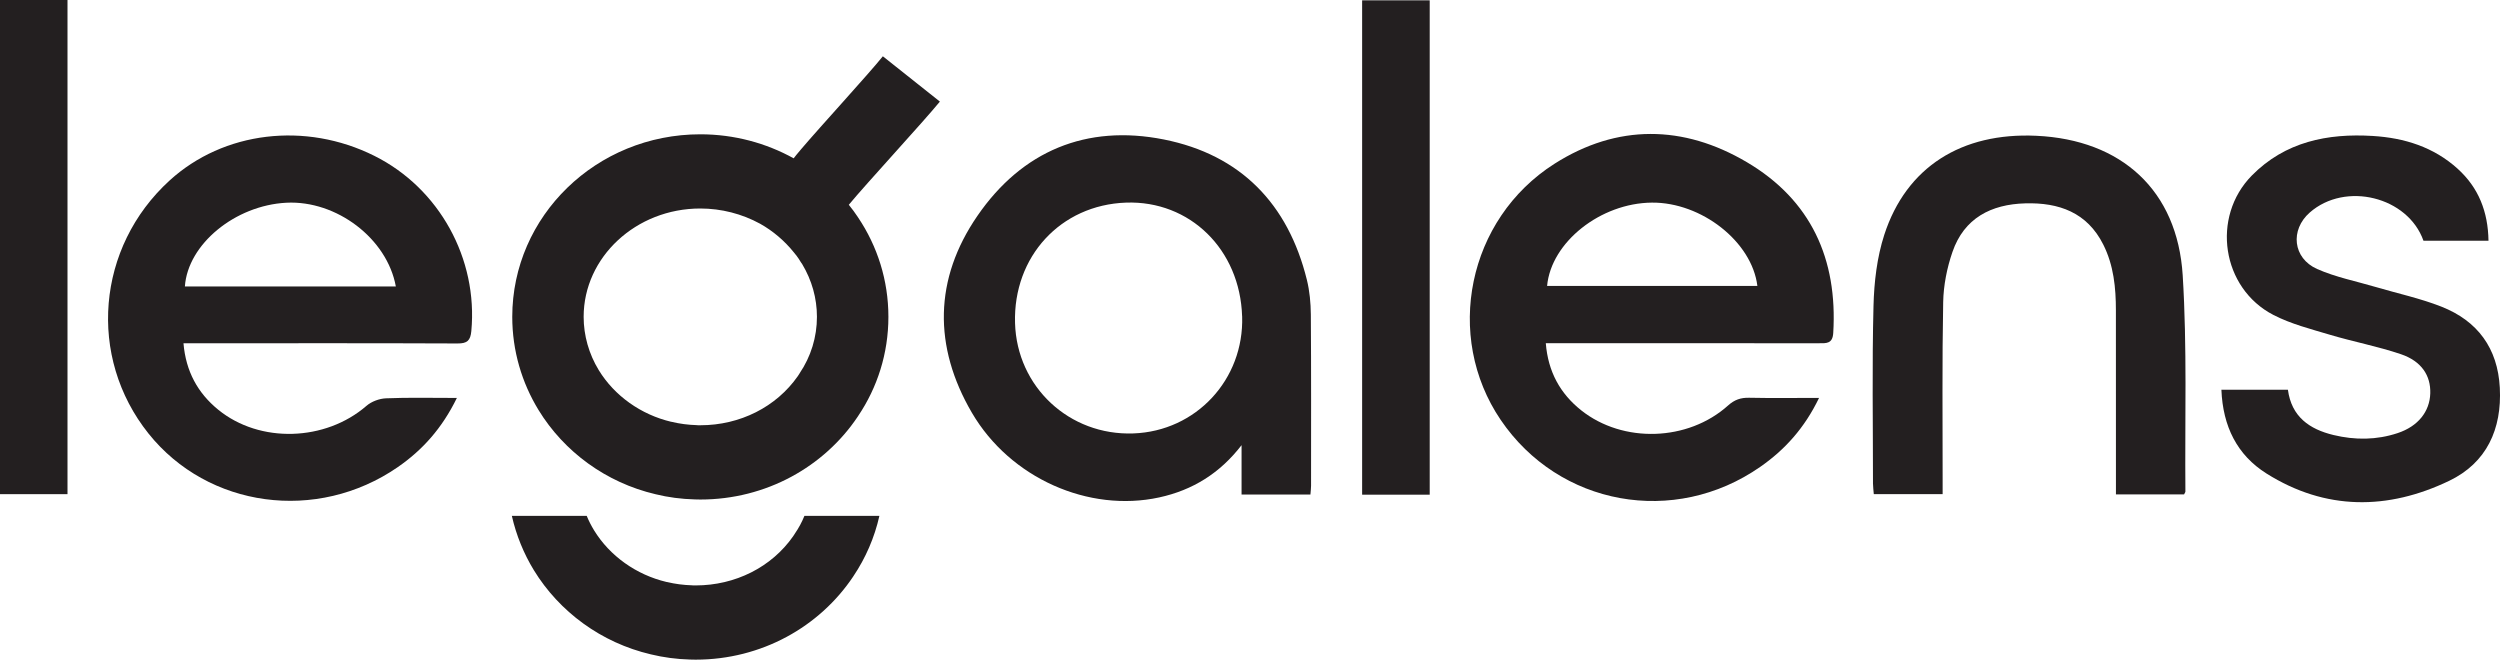
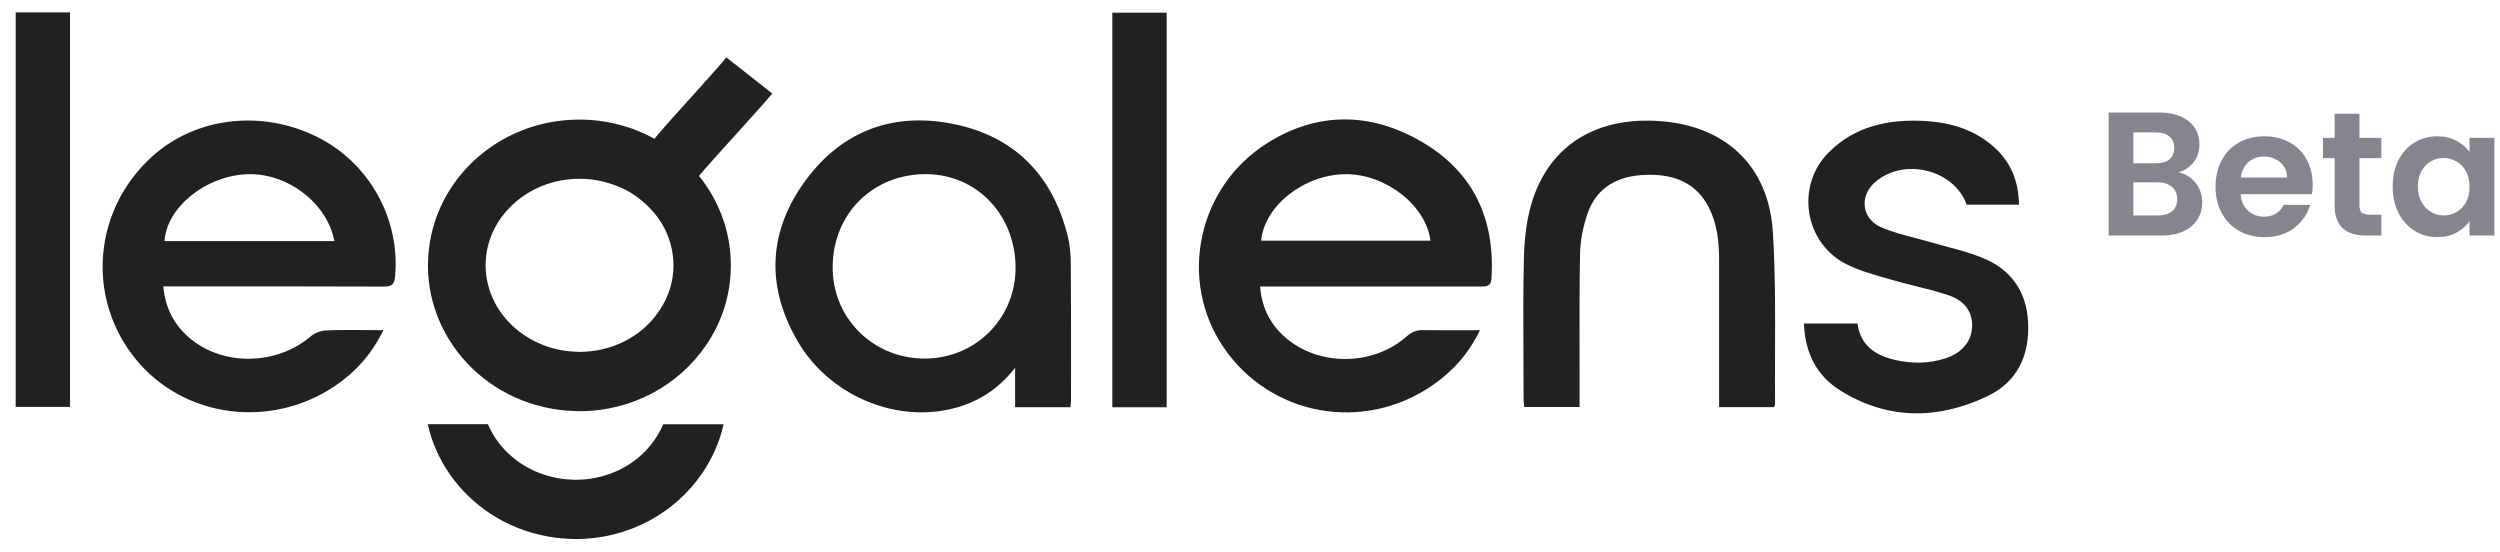
- <svg xmlns="http://www.w3.org/2000/svg" id="Layer_1" data-name="Layer 1" viewBox="0 0 675.54 178.25">
-   <defs>
-     <style>
-       .cls-1 {
-         fill: #231f20;
-         stroke-width: 0px;
-       }
-     </style>
-   </defs>
-   <path class="cls-1" d="m491.54,107.52c-3.92,8.13-9.23,13.99-15.86,18.61-23.26,16.23-54.41,10.55-70.17-12.67-15.34-22.61-8.97-54.25,14.54-69.21,16.95-10.78,34.83-10.54,51.94-.45,17.37,10.24,24.6,26.21,23.38,46.19-.18,2.91-1.85,2.77-3.85,2.76-23.14-.02-46.27-.01-69.41-.01h-4.41c.61,7.7,3.88,13.61,9.56,18.13,11.31,8.98,28.86,8.42,39.68-1.29,1.76-1.58,3.44-2.15,5.72-2.1,6.06.13,12.13.04,18.88.04Zm-73.49-30.26h56.82c-1.46-11.95-15.11-22.63-28.51-22.51-13.85.12-27.22,10.67-28.31,22.51Z" />
-   <path class="cls-1" d="m123.46,107.52c-4.04,8.27-9.34,14.12-16,18.72-21.82,15.04-51.26,11.02-67.33-9.09-16.54-20.7-14.06-50.37,5.71-68.39,14.58-13.29,36.7-15.95,55.33-6.64,17.54,8.76,28.01,27.8,26.19,47.34-.24,2.57-1.11,3.36-3.71,3.35-23.25-.1-46.49-.06-69.74-.05-1.33,0-2.67,0-4.33,0,.64,7.59,3.85,13.44,9.4,17.96,11.25,9.16,28.98,8.55,40.04-1.05,1.36-1.18,3.49-1.97,5.3-2.04,6.07-.25,12.16-.1,19.15-.1Zm-16.5-30.12c-2.36-12.96-16.03-23.31-29.58-22.62-13.84.71-26.65,11.22-27.42,22.62h57Z" />
-   <path class="cls-1" d="m354.08,133.64h-18.59v-13.35c-5.85,7.59-13.21,12.15-22.25,14.12-19,4.14-40.26-5.15-50.63-22.9-10.43-17.86-10.23-36.15,1.52-53.21,12.04-17.49,29.43-24.78,50.37-20.61,20.75,4.14,33.58,17.41,38.64,37.93.75,3.03,1.04,6.24,1.07,9.37.11,15.42.06,30.85.06,46.28,0,.66-.09,1.32-.17,2.37Zm-18.44-48.16c-.56-18.07-14.12-31.34-31.38-30.73-17.66.63-30.51,14.57-29.98,32.55.5,17.24,14.66,30.44,31.98,29.82,16.94-.61,29.92-14.57,29.39-31.64Z" />
-   <path class="cls-1" d="m590.18,133.59h-18.42c0-1.48,0-2.8,0-4.11,0-15.21,0-30.41-.01-45.62,0-6.12-.59-12.14-3.4-17.75-4.37-8.73-12.02-11.41-21.08-11.16-9.25.25-16.55,4-19.69,13.15-1.48,4.29-2.41,8.98-2.5,13.51-.31,15.99-.14,31.99-.15,47.98,0,1.22,0,2.45,0,3.94h-18.6c-.07-.94-.21-1.91-.22-2.88,0-15.99-.27-32,.14-47.98.16-6.45.94-13.15,2.92-19.25,5.95-18.29,20.88-27.67,41.09-26.73,22.98,1.07,38.1,14.71,39.54,37.7,1.21,19.41.57,38.94.73,58.42,0,.2-.17.39-.36.79Z" />
-   <path class="cls-1" d="m600.25,105.32h17.98c.98,7.3,5.82,10.66,12.32,12.23,5.82,1.4,11.64,1.38,17.36-.53,5.49-1.83,8.65-5.8,8.79-10.76.14-4.76-2.36-8.66-7.93-10.55-6.28-2.13-12.85-3.36-19.21-5.26-5.16-1.54-10.51-2.9-15.25-5.35-13.97-7.21-16.88-26.46-5.82-37.68,8.98-9.11,20.43-11.44,32.69-10.68,8.51.52,16.42,2.98,22.91,8.85,5.67,5.13,8.22,11.63,8.34,19.46h-17.57c-4.22-11.91-21.11-16.07-30.73-7.62-5.34,4.69-4.59,12.33,2,15.26,4.99,2.21,10.5,3.29,15.78,4.85,5.93,1.75,12.04,3.06,17.77,5.31,9.8,3.85,15.25,11.24,15.81,21.93.59,11.17-3.56,20.28-13.67,25.14-16.58,7.96-33.42,8.07-49.38-1.97-7.95-5-11.79-12.75-12.18-22.61Z" />
-   <path class="cls-1" d="m386.33,133.67h-18.26V.09h18.26v133.58Z" />
-   <path class="cls-1" d="m0,0h18.24v133.53H0V0Z" />
-   <path class="cls-1" d="m231.8,58.65c-.74-1.14-1.58-2.24-2.44-3.31,4.57-5.55,20.17-22.44,24.61-27.89-5.24-4.18-10.26-8.16-15.41-12.24-3.83,4.78-16.95,19.06-22.07,25.09l-1.29,1.54-.74.94c-7.43-4.11-16.05-6.49-25.22-6.49-28.08,0-50.82,22.07-50.82,49.33,0,9.2,2.61,17.83,7.11,25.19,6.88,11.24,18.21,19.6,31.62,22.74,3.41.84,6.95,1.3,10.58,1.4.48.03,1,.03,1.51.03,17.82,0,33.49-8.9,42.52-22.38.06-.07.1-.13.13-.2,5.18-7.69,8.17-16.89,8.17-26.79s-2.99-19.1-8.17-26.82c-.03-.03-.06-.1-.1-.13Zm-15.73,42.24l-.48.74c-5.82,8.33-15.63,13.28-26.34,13.28h-.61l-.39-.03c-2.32-.07-4.57-.37-6.66-.87l-.1-.03h-.1c-8.2-1.94-15.34-7.02-19.59-13.95-2.67-4.38-4.09-9.37-4.09-14.42,0-16.12,14.15-29.27,31.52-29.27,5.69,0,11.26,1.44,16.15,4.11,3.47,1.94,6.63,4.62,9.2,7.83.55.67.96,1.2,1.22,1.61l.61.97.35.5c2.61,4.35,3.99,9.23,3.99,14.25,0,5.45-1.61,10.74-4.7,15.29Z" />
-   <path class="cls-1" d="m237.63,139.38c-1.32,5.89-3.73,11.41-7.01,16.29-.03.07-.06.13-.13.2-9.04,13.48-24.7,22.38-42.52,22.38-.51,0-1.03,0-1.51-.03-3.63-.1-7.17-.57-10.58-1.4-13.41-3.14-24.74-11.51-31.62-22.74-2.73-4.48-4.76-9.43-5.95-14.68h20.23c.55,1.34,1.22,2.64,1.99,3.91,4.25,6.92,11.39,12.01,19.59,13.95h.1l.1.03c2.09.5,4.34.8,6.66.87l.39.03h.61c10.71,0,20.52-4.95,26.34-13.28l.48-.74c1.03-1.5,1.9-3.11,2.57-4.78h20.27Z" />
+ <svg xmlns="http://www.w3.org/2000/svg" width="136" height="30" viewBox="0 0 136 30" fill="none">
+   <path fill-rule="evenodd" clip-rule="evenodd" d="M3.809 0.676H0.853V22.136H3.809V0.676ZM63.467 22.157H60.51V0.689H63.467V22.157ZM80.513 17.957L80.51 17.964C80.194 17.964 79.886 17.965 79.586 17.966C78.851 17.969 78.156 17.971 77.459 17.957C77.087 17.946 76.817 18.04 76.53 18.294C74.775 19.857 71.93 19.947 70.098 18.502C69.176 17.776 68.647 16.824 68.549 15.587H69.264H80.513L80.559 15.587C80.861 15.588 81.111 15.589 81.137 15.143C81.337 11.929 80.167 9.365 77.35 7.718C74.575 6.096 71.678 6.057 68.931 7.791C65.12 10.192 64.086 15.278 66.573 18.912C69.127 22.643 74.176 23.557 77.945 20.948C79.016 20.206 79.876 19.266 80.51 17.964H80.517L80.513 17.957ZM68.605 13.093H77.816C77.581 11.171 75.367 9.455 73.195 9.476C70.949 9.493 68.784 11.189 68.605 13.093ZM20.86 17.957L20.859 17.96C20.526 17.96 20.206 17.958 19.895 17.955H19.895H19.895H19.895H19.895H19.895H19.895H19.895C19.146 17.95 18.451 17.945 17.756 17.974C17.462 17.984 17.119 18.11 16.898 18.301C15.104 19.84 12.231 19.94 10.41 18.467C9.509 17.741 8.991 16.8 8.886 15.58H9.586L11.47 15.58H11.47C14.609 15.58 17.75 15.579 20.888 15.591C21.312 15.591 21.452 15.466 21.491 15.052C21.785 11.912 20.086 8.851 17.245 7.444C14.228 5.946 10.641 6.374 8.28 8.51C5.074 11.408 4.675 16.174 7.355 19.503C9.961 22.737 14.733 23.383 18.268 20.965C19.346 20.226 20.204 19.289 20.859 17.96H20.86V17.957ZM18.187 13.114C17.805 11.029 15.588 9.368 13.395 9.479C11.152 9.594 9.075 11.283 8.949 13.114H18.187ZM55.222 22.153H58.235V22.16C58.239 22.11 58.243 22.066 58.247 22.025L58.247 22.024C58.256 21.927 58.263 21.852 58.263 21.778C58.263 21.227 58.263 20.676 58.264 20.125V20.124V20.124V20.124V20.123V20.123V20.123C58.265 18.195 58.266 16.268 58.252 14.34C58.249 13.836 58.203 13.319 58.081 12.832C57.261 9.532 55.184 7.398 51.82 6.735C48.425 6.064 45.609 7.235 43.657 10.046C41.755 12.787 41.72 15.726 43.412 18.596C45.09 21.448 48.538 22.939 51.617 22.275C53.081 21.959 54.276 21.226 55.222 20.006V22.153ZM50.16 9.476C52.959 9.375 55.156 11.508 55.246 14.413L55.243 14.416C55.331 17.161 53.229 19.405 50.482 19.503C47.676 19.6 45.381 17.477 45.3 14.708C45.216 11.818 47.297 9.577 50.16 9.476ZM96.504 22.147H93.519V21.486V14.156C93.519 13.173 93.424 12.203 92.969 11.304C92.261 9.9 91.021 9.469 89.553 9.511C88.053 9.553 86.869 10.154 86.361 11.623C86.123 12.315 85.969 13.065 85.955 13.795C85.92 15.619 85.924 17.444 85.928 19.268C85.93 20.015 85.931 20.761 85.93 21.507V22.14H82.917C82.914 22.087 82.908 22.034 82.903 21.981L82.903 21.981L82.903 21.98L82.903 21.98L82.903 21.98L82.903 21.98C82.893 21.88 82.882 21.779 82.882 21.678C82.882 20.935 82.879 20.192 82.875 19.449C82.865 17.621 82.856 15.793 82.903 13.965C82.931 12.926 83.054 11.852 83.376 10.869C84.34 7.93 86.761 6.422 90.036 6.572C93.761 6.742 96.213 8.934 96.444 12.631C96.58 14.794 96.571 16.967 96.562 19.139C96.559 20.099 96.555 21.059 96.563 22.018C96.563 22.037 96.553 22.056 96.539 22.082C96.53 22.099 96.519 22.12 96.507 22.147H96.504ZM101.048 17.602H98.133V17.606C98.196 19.19 98.82 20.437 100.109 21.24C102.694 22.855 105.423 22.834 108.111 21.556C109.754 20.774 110.423 19.312 110.328 17.515C110.237 15.799 109.354 14.611 107.767 13.992C107.136 13.744 106.475 13.569 105.815 13.393L105.815 13.393C105.504 13.31 105.194 13.228 104.887 13.138C104.632 13.063 104.373 12.995 104.113 12.927L104.113 12.927C103.506 12.768 102.897 12.608 102.33 12.36C101.261 11.887 101.142 10.661 102.008 9.907C103.563 8.548 106.303 9.219 106.986 11.133H109.834C109.813 9.876 109.4 8.83 108.482 8.006C107.431 7.065 106.149 6.669 104.768 6.585C102.782 6.464 100.925 6.839 99.471 8.302C97.677 10.105 98.15 13.197 100.414 14.357C101.065 14.691 101.787 14.899 102.503 15.105C102.63 15.142 102.757 15.178 102.883 15.215C103.316 15.342 103.753 15.45 104.19 15.559C104.799 15.71 105.407 15.861 105.998 16.06C106.902 16.365 107.305 16.991 107.284 17.755C107.259 18.554 106.748 19.19 105.858 19.485C104.933 19.791 103.987 19.794 103.045 19.569C101.99 19.315 101.205 18.776 101.048 17.602ZM38.42 10.101C38.3 9.917 38.164 9.74 38.024 9.57C38.386 9.132 39.181 8.255 39.98 7.372C40.81 6.456 41.645 5.534 42.011 5.088C41.758 4.889 41.51 4.693 41.263 4.498L41.262 4.498C40.676 4.036 40.099 3.581 39.513 3.122C39.159 3.56 38.314 4.496 37.5 5.398L37.5 5.398C36.887 6.077 36.292 6.737 35.936 7.152L35.725 7.398L35.606 7.548C34.401 6.888 33.003 6.505 31.518 6.505C26.967 6.505 23.281 10.053 23.281 14.434C23.281 15.91 23.705 17.3 24.434 18.481C25.548 20.288 27.384 21.632 29.559 22.136C30.113 22.272 30.684 22.345 31.276 22.362C31.353 22.369 31.437 22.369 31.521 22.369C34.408 22.369 36.948 20.938 38.413 18.773C38.42 18.766 38.423 18.759 38.427 18.752C38.429 18.749 38.431 18.745 38.434 18.742C39.274 17.505 39.758 16.028 39.758 14.437C39.758 12.846 39.274 11.369 38.434 10.126C38.43 10.119 38.423 10.108 38.42 10.105V10.101ZM35.869 16.89L35.792 17.008C34.85 18.346 33.259 19.141 31.521 19.141H31.423L31.36 19.134C30.985 19.124 30.621 19.075 30.281 18.995L30.267 18.988H30.253C28.925 18.676 27.766 17.859 27.079 16.747C26.648 16.042 26.417 15.243 26.417 14.43C26.417 11.838 28.712 9.726 31.525 9.726C32.446 9.726 33.35 9.959 34.142 10.386C34.706 10.699 35.217 11.13 35.634 11.644C35.722 11.752 35.792 11.838 35.834 11.901L35.932 12.057L35.988 12.137C36.412 12.836 36.636 13.621 36.636 14.427C36.636 15.302 36.377 16.153 35.876 16.883L35.869 16.89ZM38.231 25.697C38.76 24.912 39.152 24.023 39.366 23.078L39.359 23.081H36.076C35.968 23.349 35.827 23.606 35.659 23.849L35.582 23.967C34.636 25.305 33.049 26.1 31.311 26.1H31.213L31.15 26.093C30.775 26.083 30.411 26.034 30.071 25.954L30.057 25.947H30.043C28.715 25.635 27.556 24.818 26.869 23.706C26.747 23.502 26.634 23.293 26.547 23.078H23.268C23.46 23.922 23.79 24.718 24.231 25.437C25.349 27.243 27.181 28.588 29.357 29.091C29.91 29.227 30.485 29.3 31.073 29.317C31.15 29.324 31.234 29.324 31.318 29.324H31.319C34.205 29.324 36.745 27.896 38.21 25.729C38.22 25.718 38.227 25.708 38.231 25.697Z" fill="#212123" />
+   <path d="M130.162 10.138C130.162 9.601 130.267 9.125 130.478 8.71C130.695 8.294 130.986 7.974 131.351 7.751C131.721 7.527 132.134 7.415 132.588 7.415C132.984 7.415 133.329 7.495 133.623 7.655C133.924 7.815 134.163 8.016 134.342 8.259V7.501H135.694V12.813H134.342V12.037C134.17 12.286 133.93 12.494 133.623 12.66C133.323 12.82 132.974 12.9 132.578 12.9C132.131 12.9 131.721 12.785 131.351 12.555C130.986 12.325 130.695 12.002 130.478 11.586C130.267 11.164 130.162 10.682 130.162 10.138ZM134.342 10.157C134.342 9.831 134.278 9.553 134.151 9.323C134.023 9.087 133.85 8.908 133.633 8.786C133.415 8.658 133.182 8.594 132.933 8.594C132.683 8.594 132.453 8.655 132.242 8.777C132.031 8.898 131.859 9.077 131.725 9.314C131.597 9.544 131.533 9.819 131.533 10.138C131.533 10.458 131.597 10.739 131.725 10.982C131.859 11.219 132.031 11.401 132.242 11.529C132.46 11.656 132.69 11.72 132.933 11.72C133.182 11.72 133.415 11.66 133.633 11.538C133.85 11.41 134.023 11.231 134.151 11.001C134.278 10.765 134.342 10.483 134.342 10.157Z" fill="#858590" />
+   <path d="M128.354 8.604V11.174C128.354 11.353 128.396 11.484 128.479 11.567C128.568 11.643 128.715 11.682 128.92 11.682H129.543V12.813H128.699C127.568 12.813 127.002 12.264 127.002 11.164V8.604H126.369V7.501H127.002V6.188H128.354V7.501H129.543V8.604H128.354Z" fill="#858590" />
+   <path d="M125.81 10.042C125.81 10.234 125.797 10.407 125.771 10.56H121.888C121.92 10.944 122.054 11.244 122.291 11.461C122.527 11.679 122.818 11.787 123.163 11.787C123.662 11.787 124.017 11.573 124.228 11.145H125.676C125.522 11.656 125.228 12.078 124.793 12.411C124.359 12.737 123.825 12.9 123.192 12.9C122.681 12.9 122.22 12.788 121.811 12.564C121.409 12.334 121.092 12.011 120.862 11.596C120.638 11.18 120.526 10.701 120.526 10.157C120.526 9.608 120.638 9.125 120.862 8.71C121.086 8.294 121.399 7.974 121.802 7.751C122.204 7.527 122.668 7.415 123.192 7.415C123.697 7.415 124.148 7.524 124.544 7.741C124.947 7.958 125.257 8.268 125.474 8.671C125.698 9.068 125.81 9.525 125.81 10.042ZM124.419 9.659C124.413 9.314 124.288 9.039 124.045 8.834C123.803 8.623 123.505 8.518 123.154 8.518C122.821 8.518 122.54 8.62 122.31 8.825C122.086 9.023 121.949 9.301 121.898 9.659H124.419Z" fill="#858590" />
+   <path d="M118.507 9.381C118.884 9.451 119.194 9.64 119.437 9.947C119.68 10.253 119.802 10.605 119.802 11.001C119.802 11.359 119.712 11.676 119.533 11.951C119.361 12.219 119.108 12.43 118.776 12.584C118.443 12.737 118.05 12.814 117.596 12.814H114.71V6.121H117.472C117.925 6.121 118.315 6.194 118.641 6.341C118.974 6.488 119.223 6.693 119.389 6.955C119.562 7.217 119.648 7.514 119.648 7.847C119.648 8.237 119.543 8.563 119.332 8.825C119.127 9.087 118.852 9.272 118.507 9.381ZM116.052 8.882H117.28C117.599 8.882 117.846 8.812 118.018 8.671C118.191 8.524 118.277 8.316 118.277 8.048C118.277 7.779 118.191 7.572 118.018 7.425C117.846 7.278 117.599 7.204 117.28 7.204H116.052V8.882ZM117.404 11.72C117.73 11.72 117.983 11.644 118.162 11.49C118.347 11.337 118.44 11.12 118.44 10.838C118.44 10.551 118.344 10.327 118.152 10.167C117.961 10.001 117.702 9.918 117.376 9.918H116.052V11.72H117.404Z" fill="#858590" />
</svg>
